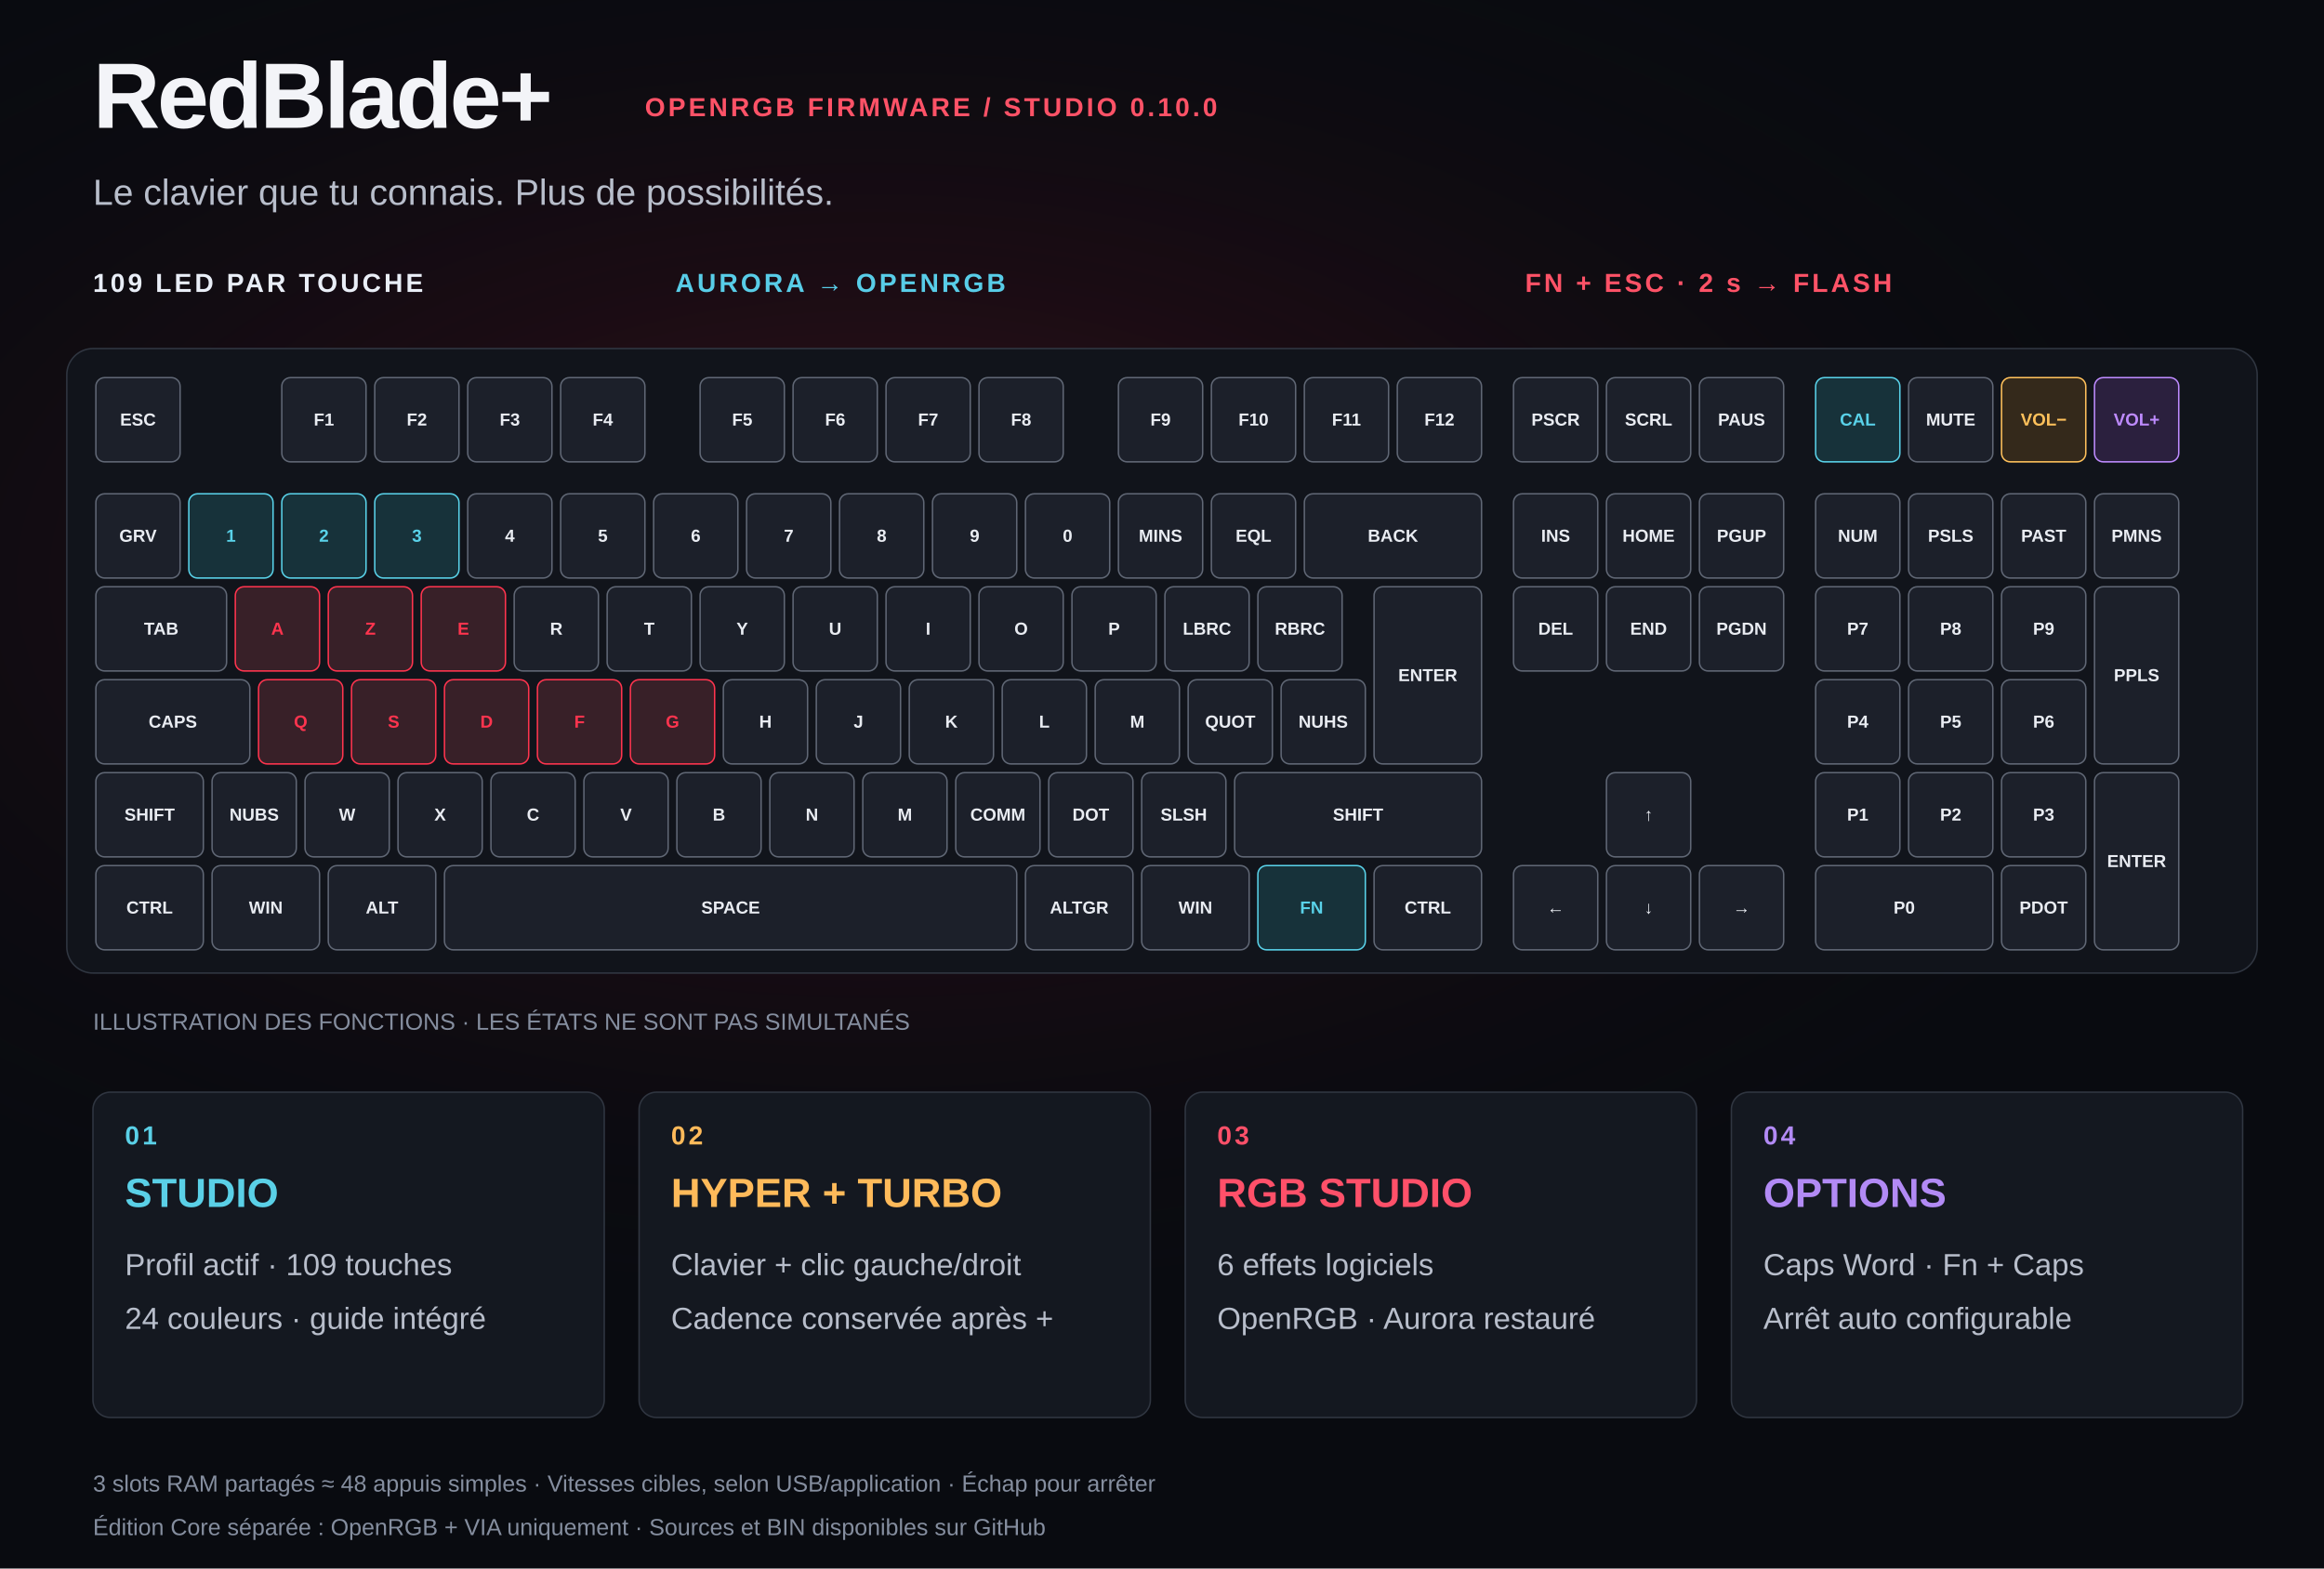
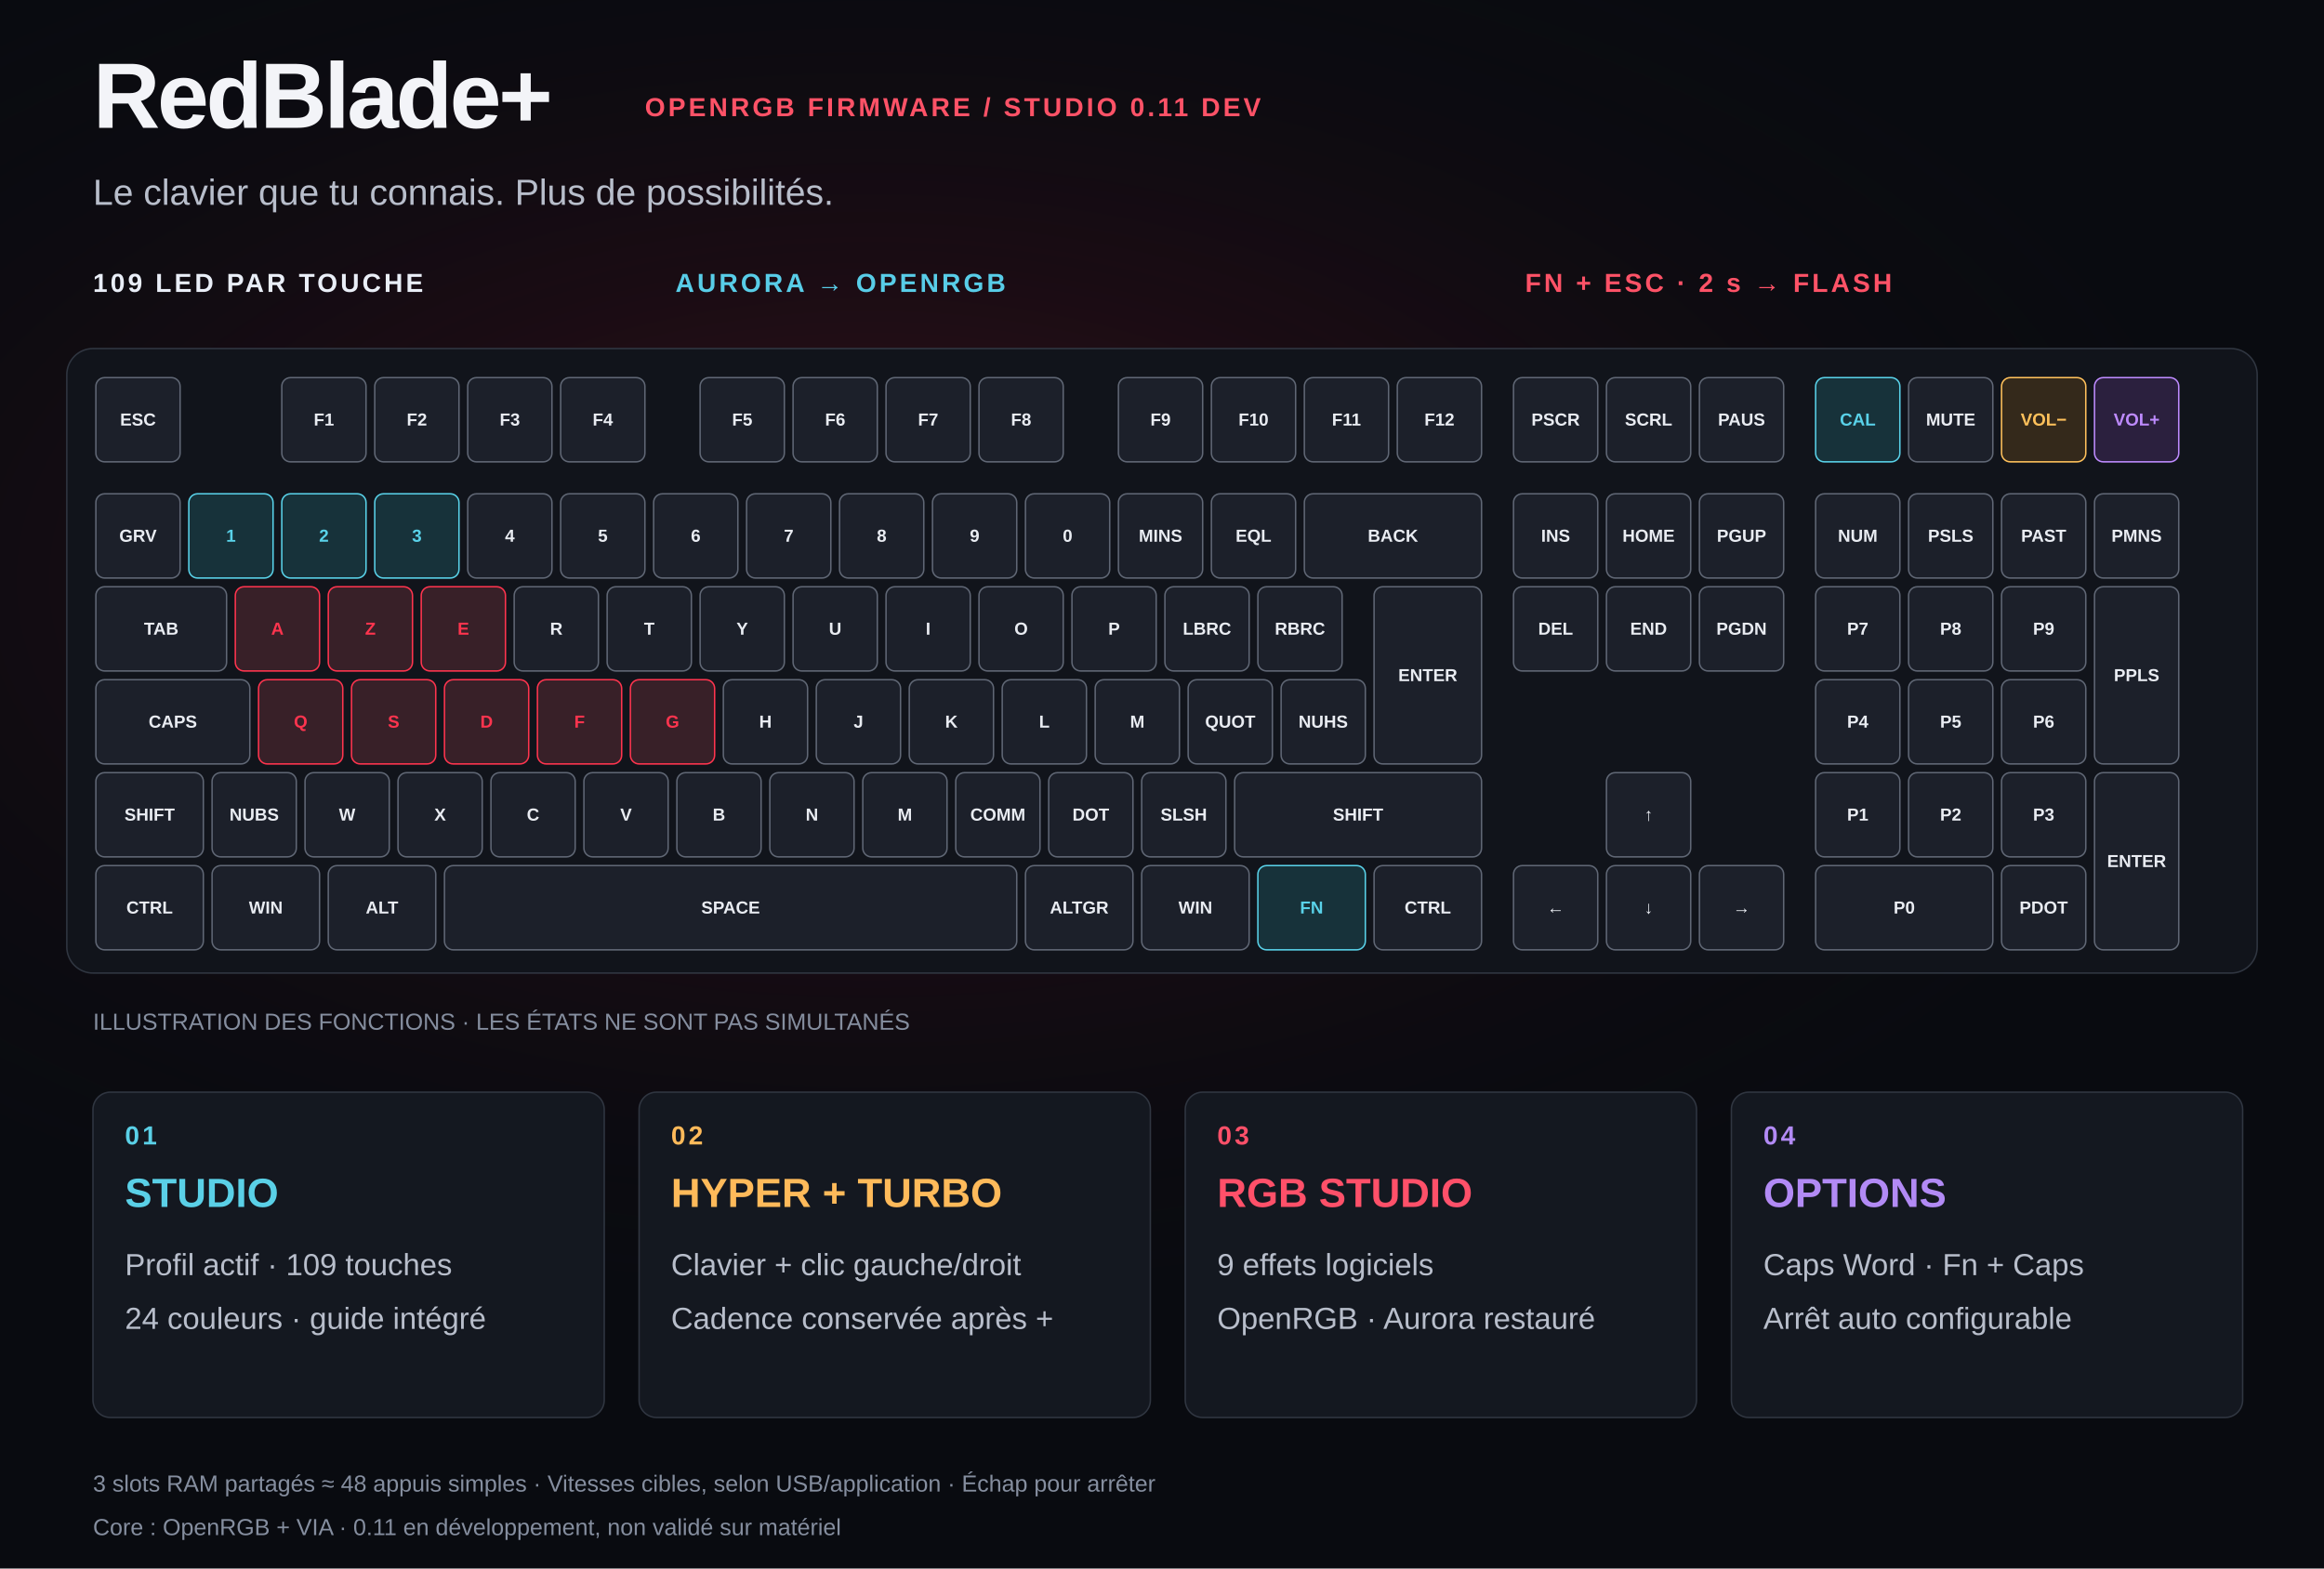
<svg xmlns="http://www.w3.org/2000/svg" width="1600" height="1080" viewBox="0 0 1600 1080">
  <defs>
    <radialGradient id="glow">
      <stop stop-color="#af1733" stop-opacity=".3" />
      <stop offset="1" stop-color="#090b10" stop-opacity="0" />
    </radialGradient>
  </defs>
  <rect width="1600" height="1080" fill="#090b10" />
  <ellipse cx="600" cy="400" rx="1000" ry="520" fill="url(#glow)" />
  <style>text{font-family:Arial,DejaVu Sans,sans-serif;fill:#f3f4f8}.brand{font-size:64px;font-weight:800;letter-spacing:-2px}.sub{font-size:25px;fill:#b8becb}.label{font-size:18px;font-weight:700;letter-spacing:2px}.card{font-size:28px;font-weight:700}.body{font-size:21px;fill:#b8becb}.key{font-size:12px;font-weight:700;text-anchor:middle}.small{font-size:16px;fill:#858e9f}</style>
  <text x="64" y="88" class="brand">RedBlade+</text>
-   <text x="444" y="80" class="label" style="fill:#ff5267">OPENRGB FIRMWARE  /  STUDIO 0.10.0</text>
+   <text x="444" y="80" class="label" style="fill:#ff5267">OPENRGB FIRMWARE  /  STUDIO 0.11 DEV</text>
  <text x="64" y="141" class="sub">Le clavier que tu connais. Plus de possibilités.</text>
  <text x="64" y="201" class="label" style="fill:#e9eef7">109 LED PAR TOUCHE</text>
  <text x="465" y="201" class="label" style="fill:#58cde8">AURORA → OPENRGB</text>
  <text x="1050" y="201" class="label" style="fill:#ff5267">FN + ESC  ·  2 s → FLASH</text>
  <rect x="46" y="240" width="1508" height="430" rx="18" fill="#11141b" stroke="#303641" />
  <rect x="66" y="260" width="58" height="58" rx="6" fill="#1c202a" stroke="#606775" />
  <text x="95.0" y="293.0" class="key" style="fill:#e9ecf2">ESC</text>
  <rect x="194" y="260" width="58" height="58" rx="6" fill="#1c202a" stroke="#606775" />
  <text x="223.0" y="293.0" class="key" style="fill:#e9ecf2">F1</text>
  <rect x="258" y="260" width="58" height="58" rx="6" fill="#1c202a" stroke="#606775" />
  <text x="287.0" y="293.0" class="key" style="fill:#e9ecf2">F2</text>
  <rect x="322" y="260" width="58" height="58" rx="6" fill="#1c202a" stroke="#606775" />
  <text x="351.0" y="293.0" class="key" style="fill:#e9ecf2">F3</text>
  <rect x="386" y="260" width="58" height="58" rx="6" fill="#1c202a" stroke="#606775" />
  <text x="415.0" y="293.0" class="key" style="fill:#e9ecf2">F4</text>
  <rect x="482.0" y="260" width="58" height="58" rx="6" fill="#1c202a" stroke="#606775" />
  <text x="511.0" y="293.0" class="key" style="fill:#e9ecf2">F5</text>
  <rect x="546.0" y="260" width="58" height="58" rx="6" fill="#1c202a" stroke="#606775" />
  <text x="575.0" y="293.0" class="key" style="fill:#e9ecf2">F6</text>
  <rect x="610.0" y="260" width="58" height="58" rx="6" fill="#1c202a" stroke="#606775" />
  <text x="639.0" y="293.0" class="key" style="fill:#e9ecf2">F7</text>
  <rect x="674.0" y="260" width="58" height="58" rx="6" fill="#1c202a" stroke="#606775" />
  <text x="703.0" y="293.0" class="key" style="fill:#e9ecf2">F8</text>
  <rect x="770" y="260" width="58" height="58" rx="6" fill="#1c202a" stroke="#606775" />
  <text x="799.0" y="293.0" class="key" style="fill:#e9ecf2">F9</text>
  <rect x="834" y="260" width="58" height="58" rx="6" fill="#1c202a" stroke="#606775" />
  <text x="863.0" y="293.0" class="key" style="fill:#e9ecf2">F10</text>
  <rect x="898" y="260" width="58" height="58" rx="6" fill="#1c202a" stroke="#606775" />
  <text x="927.0" y="293.0" class="key" style="fill:#e9ecf2">F11</text>
  <rect x="962" y="260" width="58" height="58" rx="6" fill="#1c202a" stroke="#606775" />
  <text x="991.0" y="293.0" class="key" style="fill:#e9ecf2">F12</text>
  <rect x="1042.0" y="260" width="58" height="58" rx="6" fill="#1c202a" stroke="#606775" />
  <text x="1071.0" y="293.0" class="key" style="fill:#e9ecf2">PSCR</text>
  <rect x="1106.0" y="260" width="58" height="58" rx="6" fill="#1c202a" stroke="#606775" />
  <text x="1135.0" y="293.0" class="key" style="fill:#e9ecf2">SCRL</text>
  <rect x="1170.0" y="260" width="58" height="58" rx="6" fill="#1c202a" stroke="#606775" />
  <text x="1199.0" y="293.0" class="key" style="fill:#e9ecf2">PAUS</text>
  <rect x="1250.0" y="260" width="58" height="58" rx="6" fill="#17323a" stroke="#59d2e9" />
  <text x="1279.0" y="293.0" class="key" style="fill:#59d2e9">CAL</text>
  <rect x="1314.0" y="260" width="58" height="58" rx="6" fill="#1c202a" stroke="#606775" />
  <text x="1343.0" y="293.0" class="key" style="fill:#e9ecf2">MUTE</text>
  <rect x="1378.0" y="260" width="58" height="58" rx="6" fill="#34291b" stroke="#ffc15b" />
  <text x="1407.0" y="293.0" class="key" style="fill:#ffc15b">VOL−</text>
  <rect x="1442.0" y="260" width="58" height="58" rx="6" fill="#2b203e" stroke="#be8bff" />
  <text x="1471.0" y="293.0" class="key" style="fill:#be8bff">VOL+</text>
  <rect x="66" y="340.0" width="58" height="58" rx="6" fill="#1c202a" stroke="#606775" />
  <text x="95.0" y="373.0" class="key" style="fill:#e9ecf2">GRV</text>
  <rect x="130" y="340.0" width="58" height="58" rx="6" fill="#17323a" stroke="#59d2e9" />
  <text x="159.0" y="373.0" class="key" style="fill:#59d2e9">1</text>
  <rect x="194" y="340.0" width="58" height="58" rx="6" fill="#17323a" stroke="#59d2e9" />
  <text x="223.0" y="373.0" class="key" style="fill:#59d2e9">2</text>
  <rect x="258" y="340.0" width="58" height="58" rx="6" fill="#17323a" stroke="#59d2e9" />
  <text x="287.0" y="373.0" class="key" style="fill:#59d2e9">3</text>
  <rect x="322" y="340.0" width="58" height="58" rx="6" fill="#1c202a" stroke="#606775" />
  <text x="351.0" y="373.0" class="key" style="fill:#e9ecf2">4</text>
  <rect x="386" y="340.0" width="58" height="58" rx="6" fill="#1c202a" stroke="#606775" />
  <text x="415.0" y="373.0" class="key" style="fill:#e9ecf2">5</text>
  <rect x="450" y="340.0" width="58" height="58" rx="6" fill="#1c202a" stroke="#606775" />
  <text x="479.0" y="373.0" class="key" style="fill:#e9ecf2">6</text>
  <rect x="514" y="340.0" width="58" height="58" rx="6" fill="#1c202a" stroke="#606775" />
  <text x="543.0" y="373.0" class="key" style="fill:#e9ecf2">7</text>
  <rect x="578" y="340.0" width="58" height="58" rx="6" fill="#1c202a" stroke="#606775" />
  <text x="607.0" y="373.0" class="key" style="fill:#e9ecf2">8</text>
  <rect x="642" y="340.0" width="58" height="58" rx="6" fill="#1c202a" stroke="#606775" />
  <text x="671.0" y="373.0" class="key" style="fill:#e9ecf2">9</text>
  <rect x="706" y="340.0" width="58" height="58" rx="6" fill="#1c202a" stroke="#606775" />
  <text x="735.0" y="373.0" class="key" style="fill:#e9ecf2">0</text>
  <rect x="770" y="340.0" width="58" height="58" rx="6" fill="#1c202a" stroke="#606775" />
  <text x="799.0" y="373.0" class="key" style="fill:#e9ecf2">MINS</text>
  <rect x="834" y="340.0" width="58" height="58" rx="6" fill="#1c202a" stroke="#606775" />
  <text x="863.0" y="373.0" class="key" style="fill:#e9ecf2">EQL</text>
  <rect x="898" y="340.0" width="122" height="58" rx="6" fill="#1c202a" stroke="#606775" />
  <text x="959.0" y="373.0" class="key" style="fill:#e9ecf2">BACK</text>
  <rect x="1042.0" y="340.0" width="58" height="58" rx="6" fill="#1c202a" stroke="#606775" />
  <text x="1071.0" y="373.0" class="key" style="fill:#e9ecf2">INS</text>
  <rect x="1106.0" y="340.0" width="58" height="58" rx="6" fill="#1c202a" stroke="#606775" />
  <text x="1135.0" y="373.0" class="key" style="fill:#e9ecf2">HOME</text>
  <rect x="1170.0" y="340.0" width="58" height="58" rx="6" fill="#1c202a" stroke="#606775" />
  <text x="1199.0" y="373.0" class="key" style="fill:#e9ecf2">PGUP</text>
  <rect x="1250.0" y="340.0" width="58" height="58" rx="6" fill="#1c202a" stroke="#606775" />
  <text x="1279.0" y="373.0" class="key" style="fill:#e9ecf2">NUM</text>
  <rect x="1314.0" y="340.0" width="58" height="58" rx="6" fill="#1c202a" stroke="#606775" />
  <text x="1343.0" y="373.0" class="key" style="fill:#e9ecf2">PSLS</text>
  <rect x="1378.0" y="340.0" width="58" height="58" rx="6" fill="#1c202a" stroke="#606775" />
  <text x="1407.0" y="373.0" class="key" style="fill:#e9ecf2">PAST</text>
  <rect x="1442.0" y="340.0" width="58" height="58" rx="6" fill="#1c202a" stroke="#606775" />
  <text x="1471.0" y="373.0" class="key" style="fill:#e9ecf2">PMNS</text>
  <rect x="66" y="404.0" width="90.0" height="58" rx="6" fill="#1c202a" stroke="#606775" />
  <text x="111.0" y="437.0" class="key" style="fill:#e9ecf2">TAB</text>
  <rect x="162.0" y="404.0" width="58" height="58" rx="6" fill="#382028" stroke="#ff344e" />
  <text x="191.0" y="437.0" class="key" style="fill:#ff344e">A</text>
  <rect x="226.0" y="404.0" width="58" height="58" rx="6" fill="#382028" stroke="#ff344e" />
  <text x="255.0" y="437.0" class="key" style="fill:#ff344e">Z</text>
  <rect x="290.0" y="404.0" width="58" height="58" rx="6" fill="#382028" stroke="#ff344e" />
  <text x="319.0" y="437.0" class="key" style="fill:#ff344e">E</text>
  <rect x="354.0" y="404.0" width="58" height="58" rx="6" fill="#1c202a" stroke="#606775" />
  <text x="383.0" y="437.0" class="key" style="fill:#e9ecf2">R</text>
  <rect x="418.0" y="404.0" width="58" height="58" rx="6" fill="#1c202a" stroke="#606775" />
  <text x="447.0" y="437.0" class="key" style="fill:#e9ecf2">T</text>
  <rect x="482.0" y="404.0" width="58" height="58" rx="6" fill="#1c202a" stroke="#606775" />
  <text x="511.0" y="437.0" class="key" style="fill:#e9ecf2">Y</text>
  <rect x="546.0" y="404.0" width="58" height="58" rx="6" fill="#1c202a" stroke="#606775" />
  <text x="575.0" y="437.0" class="key" style="fill:#e9ecf2">U</text>
  <rect x="610.0" y="404.0" width="58" height="58" rx="6" fill="#1c202a" stroke="#606775" />
  <text x="639.0" y="437.0" class="key" style="fill:#e9ecf2">I</text>
  <rect x="674.0" y="404.0" width="58" height="58" rx="6" fill="#1c202a" stroke="#606775" />
  <text x="703.0" y="437.0" class="key" style="fill:#e9ecf2">O</text>
  <rect x="738.0" y="404.0" width="58" height="58" rx="6" fill="#1c202a" stroke="#606775" />
  <text x="767.0" y="437.0" class="key" style="fill:#e9ecf2">P</text>
  <rect x="802.0" y="404.0" width="58" height="58" rx="6" fill="#1c202a" stroke="#606775" />
  <text x="831.0" y="437.0" class="key" style="fill:#e9ecf2">LBRC</text>
  <rect x="866.0" y="404.0" width="58" height="58" rx="6" fill="#1c202a" stroke="#606775" />
  <text x="895.0" y="437.0" class="key" style="fill:#e9ecf2">RBRC</text>
  <rect x="1042.0" y="404.0" width="58" height="58" rx="6" fill="#1c202a" stroke="#606775" />
  <text x="1071.0" y="437.0" class="key" style="fill:#e9ecf2">DEL</text>
  <rect x="1106.0" y="404.0" width="58" height="58" rx="6" fill="#1c202a" stroke="#606775" />
  <text x="1135.0" y="437.0" class="key" style="fill:#e9ecf2">END</text>
  <rect x="1170.0" y="404.0" width="58" height="58" rx="6" fill="#1c202a" stroke="#606775" />
  <text x="1199.0" y="437.0" class="key" style="fill:#e9ecf2">PGDN</text>
  <rect x="1250.0" y="404.0" width="58" height="58" rx="6" fill="#1c202a" stroke="#606775" />
  <text x="1279.0" y="437.0" class="key" style="fill:#e9ecf2">P7</text>
  <rect x="1314.0" y="404.0" width="58" height="58" rx="6" fill="#1c202a" stroke="#606775" />
  <text x="1343.0" y="437.0" class="key" style="fill:#e9ecf2">P8</text>
  <rect x="1378.0" y="404.0" width="58" height="58" rx="6" fill="#1c202a" stroke="#606775" />
  <text x="1407.0" y="437.0" class="key" style="fill:#e9ecf2">P9</text>
  <rect x="1442.0" y="404.0" width="58" height="122" rx="6" fill="#1c202a" stroke="#606775" />
  <text x="1471.0" y="469.0" class="key" style="fill:#e9ecf2">PPLS</text>
  <rect x="66" y="468.0" width="106.0" height="58" rx="6" fill="#1c202a" stroke="#606775" />
  <text x="119.0" y="501.0" class="key" style="fill:#e9ecf2">CAPS</text>
  <rect x="178.0" y="468.0" width="58" height="58" rx="6" fill="#382028" stroke="#ff344e" />
  <text x="207.0" y="501.0" class="key" style="fill:#ff344e">Q</text>
  <rect x="242.0" y="468.0" width="58" height="58" rx="6" fill="#382028" stroke="#ff344e" />
  <text x="271.0" y="501.0" class="key" style="fill:#ff344e">S</text>
  <rect x="306.0" y="468.0" width="58" height="58" rx="6" fill="#382028" stroke="#ff344e" />
  <text x="335.0" y="501.0" class="key" style="fill:#ff344e">D</text>
  <rect x="370.0" y="468.0" width="58" height="58" rx="6" fill="#382028" stroke="#ff344e" />
  <text x="399.0" y="501.0" class="key" style="fill:#ff344e">F</text>
  <rect x="434.0" y="468.0" width="58" height="58" rx="6" fill="#382028" stroke="#ff344e" />
  <text x="463.0" y="501.0" class="key" style="fill:#ff344e">G</text>
  <rect x="498.0" y="468.0" width="58" height="58" rx="6" fill="#1c202a" stroke="#606775" />
  <text x="527.0" y="501.0" class="key" style="fill:#e9ecf2">H</text>
  <rect x="562.0" y="468.0" width="58" height="58" rx="6" fill="#1c202a" stroke="#606775" />
  <text x="591.0" y="501.0" class="key" style="fill:#e9ecf2">J</text>
  <rect x="626.0" y="468.0" width="58" height="58" rx="6" fill="#1c202a" stroke="#606775" />
  <text x="655.0" y="501.0" class="key" style="fill:#e9ecf2">K</text>
  <rect x="690.0" y="468.0" width="58" height="58" rx="6" fill="#1c202a" stroke="#606775" />
  <text x="719.0" y="501.0" class="key" style="fill:#e9ecf2">L</text>
  <rect x="754.0" y="468.0" width="58" height="58" rx="6" fill="#1c202a" stroke="#606775" />
  <text x="783.0" y="501.0" class="key" style="fill:#e9ecf2">M</text>
  <rect x="818.0" y="468.0" width="58" height="58" rx="6" fill="#1c202a" stroke="#606775" />
  <text x="847.0" y="501.0" class="key" style="fill:#e9ecf2">QUOT</text>
  <rect x="882.0" y="468.0" width="58" height="58" rx="6" fill="#1c202a" stroke="#606775" />
  <text x="911.0" y="501.0" class="key" style="fill:#e9ecf2">NUHS</text>
  <rect x="946.0" y="404.0" width="74.0" height="122" rx="6" fill="#1c202a" stroke="#606775" />
  <text x="983.0" y="469.0" class="key" style="fill:#e9ecf2">ENTER</text>
  <rect x="1250.0" y="468.0" width="58" height="58" rx="6" fill="#1c202a" stroke="#606775" />
  <text x="1279.0" y="501.0" class="key" style="fill:#e9ecf2">P4</text>
  <rect x="1314.0" y="468.0" width="58" height="58" rx="6" fill="#1c202a" stroke="#606775" />
  <text x="1343.0" y="501.0" class="key" style="fill:#e9ecf2">P5</text>
  <rect x="1378.0" y="468.0" width="58" height="58" rx="6" fill="#1c202a" stroke="#606775" />
  <text x="1407.0" y="501.0" class="key" style="fill:#e9ecf2">P6</text>
  <rect x="66" y="532.0" width="74.0" height="58" rx="6" fill="#1c202a" stroke="#606775" />
  <text x="103.0" y="565.0" class="key" style="fill:#e9ecf2">SHIFT</text>
  <rect x="146.0" y="532.0" width="58" height="58" rx="6" fill="#1c202a" stroke="#606775" />
  <text x="175.0" y="565.0" class="key" style="fill:#e9ecf2">NUBS</text>
  <rect x="210.0" y="532.0" width="58" height="58" rx="6" fill="#1c202a" stroke="#606775" />
  <text x="239.0" y="565.0" class="key" style="fill:#e9ecf2">W</text>
  <rect x="274.0" y="532.0" width="58" height="58" rx="6" fill="#1c202a" stroke="#606775" />
  <text x="303.0" y="565.0" class="key" style="fill:#e9ecf2">X</text>
  <rect x="338.0" y="532.0" width="58" height="58" rx="6" fill="#1c202a" stroke="#606775" />
  <text x="367.0" y="565.0" class="key" style="fill:#e9ecf2">C</text>
  <rect x="402.0" y="532.0" width="58" height="58" rx="6" fill="#1c202a" stroke="#606775" />
  <text x="431.0" y="565.0" class="key" style="fill:#e9ecf2">V</text>
  <rect x="466.0" y="532.0" width="58" height="58" rx="6" fill="#1c202a" stroke="#606775" />
  <text x="495.0" y="565.0" class="key" style="fill:#e9ecf2">B</text>
  <rect x="530.0" y="532.0" width="58" height="58" rx="6" fill="#1c202a" stroke="#606775" />
  <text x="559.0" y="565.0" class="key" style="fill:#e9ecf2">N</text>
  <rect x="594.0" y="532.0" width="58" height="58" rx="6" fill="#1c202a" stroke="#606775" />
  <text x="623.0" y="565.0" class="key" style="fill:#e9ecf2">M</text>
  <rect x="658.0" y="532.0" width="58" height="58" rx="6" fill="#1c202a" stroke="#606775" />
  <text x="687.0" y="565.0" class="key" style="fill:#e9ecf2">COMM</text>
  <rect x="722.0" y="532.0" width="58" height="58" rx="6" fill="#1c202a" stroke="#606775" />
  <text x="751.0" y="565.0" class="key" style="fill:#e9ecf2">DOT</text>
  <rect x="786.0" y="532.0" width="58" height="58" rx="6" fill="#1c202a" stroke="#606775" />
  <text x="815.0" y="565.0" class="key" style="fill:#e9ecf2">SLSH</text>
  <rect x="850.0" y="532.0" width="170.0" height="58" rx="6" fill="#1c202a" stroke="#606775" />
  <text x="935.0" y="565.0" class="key" style="fill:#e9ecf2">SHIFT</text>
  <rect x="1106.0" y="532.0" width="58" height="58" rx="6" fill="#1c202a" stroke="#606775" />
  <text x="1135.0" y="565.0" class="key" style="fill:#e9ecf2">↑</text>
  <rect x="1250.0" y="532.0" width="58" height="58" rx="6" fill="#1c202a" stroke="#606775" />
  <text x="1279.0" y="565.0" class="key" style="fill:#e9ecf2">P1</text>
  <rect x="1314.0" y="532.0" width="58" height="58" rx="6" fill="#1c202a" stroke="#606775" />
  <text x="1343.0" y="565.0" class="key" style="fill:#e9ecf2">P2</text>
  <rect x="1378.0" y="532.0" width="58" height="58" rx="6" fill="#1c202a" stroke="#606775" />
  <text x="1407.0" y="565.0" class="key" style="fill:#e9ecf2">P3</text>
  <rect x="1442.0" y="532.0" width="58" height="122" rx="6" fill="#1c202a" stroke="#606775" />
  <text x="1471.0" y="597.0" class="key" style="fill:#e9ecf2">ENTER</text>
  <rect x="66" y="596.0" width="74.0" height="58" rx="6" fill="#1c202a" stroke="#606775" />
  <text x="103.0" y="629.0" class="key" style="fill:#e9ecf2">CTRL</text>
  <rect x="146.0" y="596.0" width="74.0" height="58" rx="6" fill="#1c202a" stroke="#606775" />
  <text x="183.0" y="629.0" class="key" style="fill:#e9ecf2">WIN</text>
  <rect x="226.0" y="596.0" width="74.0" height="58" rx="6" fill="#1c202a" stroke="#606775" />
  <text x="263.0" y="629.0" class="key" style="fill:#e9ecf2">ALT</text>
  <rect x="306.0" y="596.0" width="394.0" height="58" rx="6" fill="#1c202a" stroke="#606775" />
  <text x="503.0" y="629.0" class="key" style="fill:#e9ecf2">SPACE</text>
  <rect x="706" y="596.0" width="74.0" height="58" rx="6" fill="#1c202a" stroke="#606775" />
  <text x="743.0" y="629.0" class="key" style="fill:#e9ecf2">ALTGR</text>
  <rect x="786.0" y="596.0" width="74.0" height="58" rx="6" fill="#1c202a" stroke="#606775" />
  <text x="823.0" y="629.0" class="key" style="fill:#e9ecf2">WIN</text>
  <rect x="866.0" y="596.0" width="74.0" height="58" rx="6" fill="#17323a" stroke="#59d2e9" />
  <text x="903.0" y="629.0" class="key" style="fill:#59d2e9">FN</text>
  <rect x="946.0" y="596.0" width="74.0" height="58" rx="6" fill="#1c202a" stroke="#606775" />
  <text x="983.0" y="629.0" class="key" style="fill:#e9ecf2">CTRL</text>
  <rect x="1042.0" y="596.0" width="58" height="58" rx="6" fill="#1c202a" stroke="#606775" />
  <text x="1071.0" y="629.0" class="key" style="fill:#e9ecf2">←</text>
  <rect x="1106.0" y="596.0" width="58" height="58" rx="6" fill="#1c202a" stroke="#606775" />
  <text x="1135.0" y="629.0" class="key" style="fill:#e9ecf2">↓</text>
  <rect x="1170.0" y="596.0" width="58" height="58" rx="6" fill="#1c202a" stroke="#606775" />
  <text x="1199.0" y="629.0" class="key" style="fill:#e9ecf2">→</text>
  <rect x="1250.0" y="596.0" width="122" height="58" rx="6" fill="#1c202a" stroke="#606775" />
  <text x="1311.0" y="629.0" class="key" style="fill:#e9ecf2">P0</text>
  <rect x="1378.0" y="596.0" width="58" height="58" rx="6" fill="#1c202a" stroke="#606775" />
  <text x="1407.0" y="629.0" class="key" style="fill:#e9ecf2">PDOT</text>
  <text x="64" y="709" class="small">ILLUSTRATION DES FONCTIONS · LES ÉTATS NE SONT PAS SIMULTANÉS</text>
  <rect x="64" y="752" width="352" height="224" rx="12" fill="#141820" stroke="#303641" />
  <text x="86" y="788" class="label" style="fill:#5ad0e7">01</text>
  <text x="86" y="831" class="card" style="fill:#5ad0e7">STUDIO</text>
  <text x="86" y="878" class="body">Profil actif · 109 touches</text>
  <text x="86" y="915" class="body">24 couleurs · guide intégré</text>
  <rect x="440" y="752" width="352" height="224" rx="12" fill="#141820" stroke="#303641" />
  <text x="462" y="788" class="label" style="fill:#ffba5a">02</text>
  <text x="462" y="831" class="card" style="fill:#ffba5a">HYPER + TURBO</text>
  <text x="462" y="878" class="body">Clavier + clic gauche/droit</text>
  <text x="462" y="915" class="body">Cadence conservée après +</text>
  <rect x="816" y="752" width="352" height="224" rx="12" fill="#141820" stroke="#303641" />
  <text x="838" y="788" class="label" style="fill:#ff5069">03</text>
  <text x="838" y="831" class="card" style="fill:#ff5069">RGB STUDIO</text>
-   <text x="838" y="878" class="body">6 effets logiciels</text>
+   <text x="838" y="878" class="body">9 effets logiciels</text>
  <text x="838" y="915" class="body">OpenRGB · Aurora restauré</text>
  <rect x="1192" y="752" width="352" height="224" rx="12" fill="#141820" stroke="#303641" />
  <text x="1214" y="788" class="label" style="fill:#b28af5">04</text>
  <text x="1214" y="831" class="card" style="fill:#b28af5">OPTIONS</text>
  <text x="1214" y="878" class="body">Caps Word · Fn + Caps</text>
  <text x="1214" y="915" class="body">Arrêt auto configurable</text>
  <text x="64" y="1027" class="small">3 slots RAM partagés ≈ 48 appuis simples · Vitesses cibles, selon USB/application · Échap pour arrêter</text>
-   <text x="64" y="1057" class="small">Édition Core séparée : OpenRGB + VIA uniquement · Sources et BIN disponibles sur GitHub</text>
+   <text x="64" y="1057" class="small">Core : OpenRGB + VIA · 0.11 en développement, non validé sur matériel</text>
</svg>
